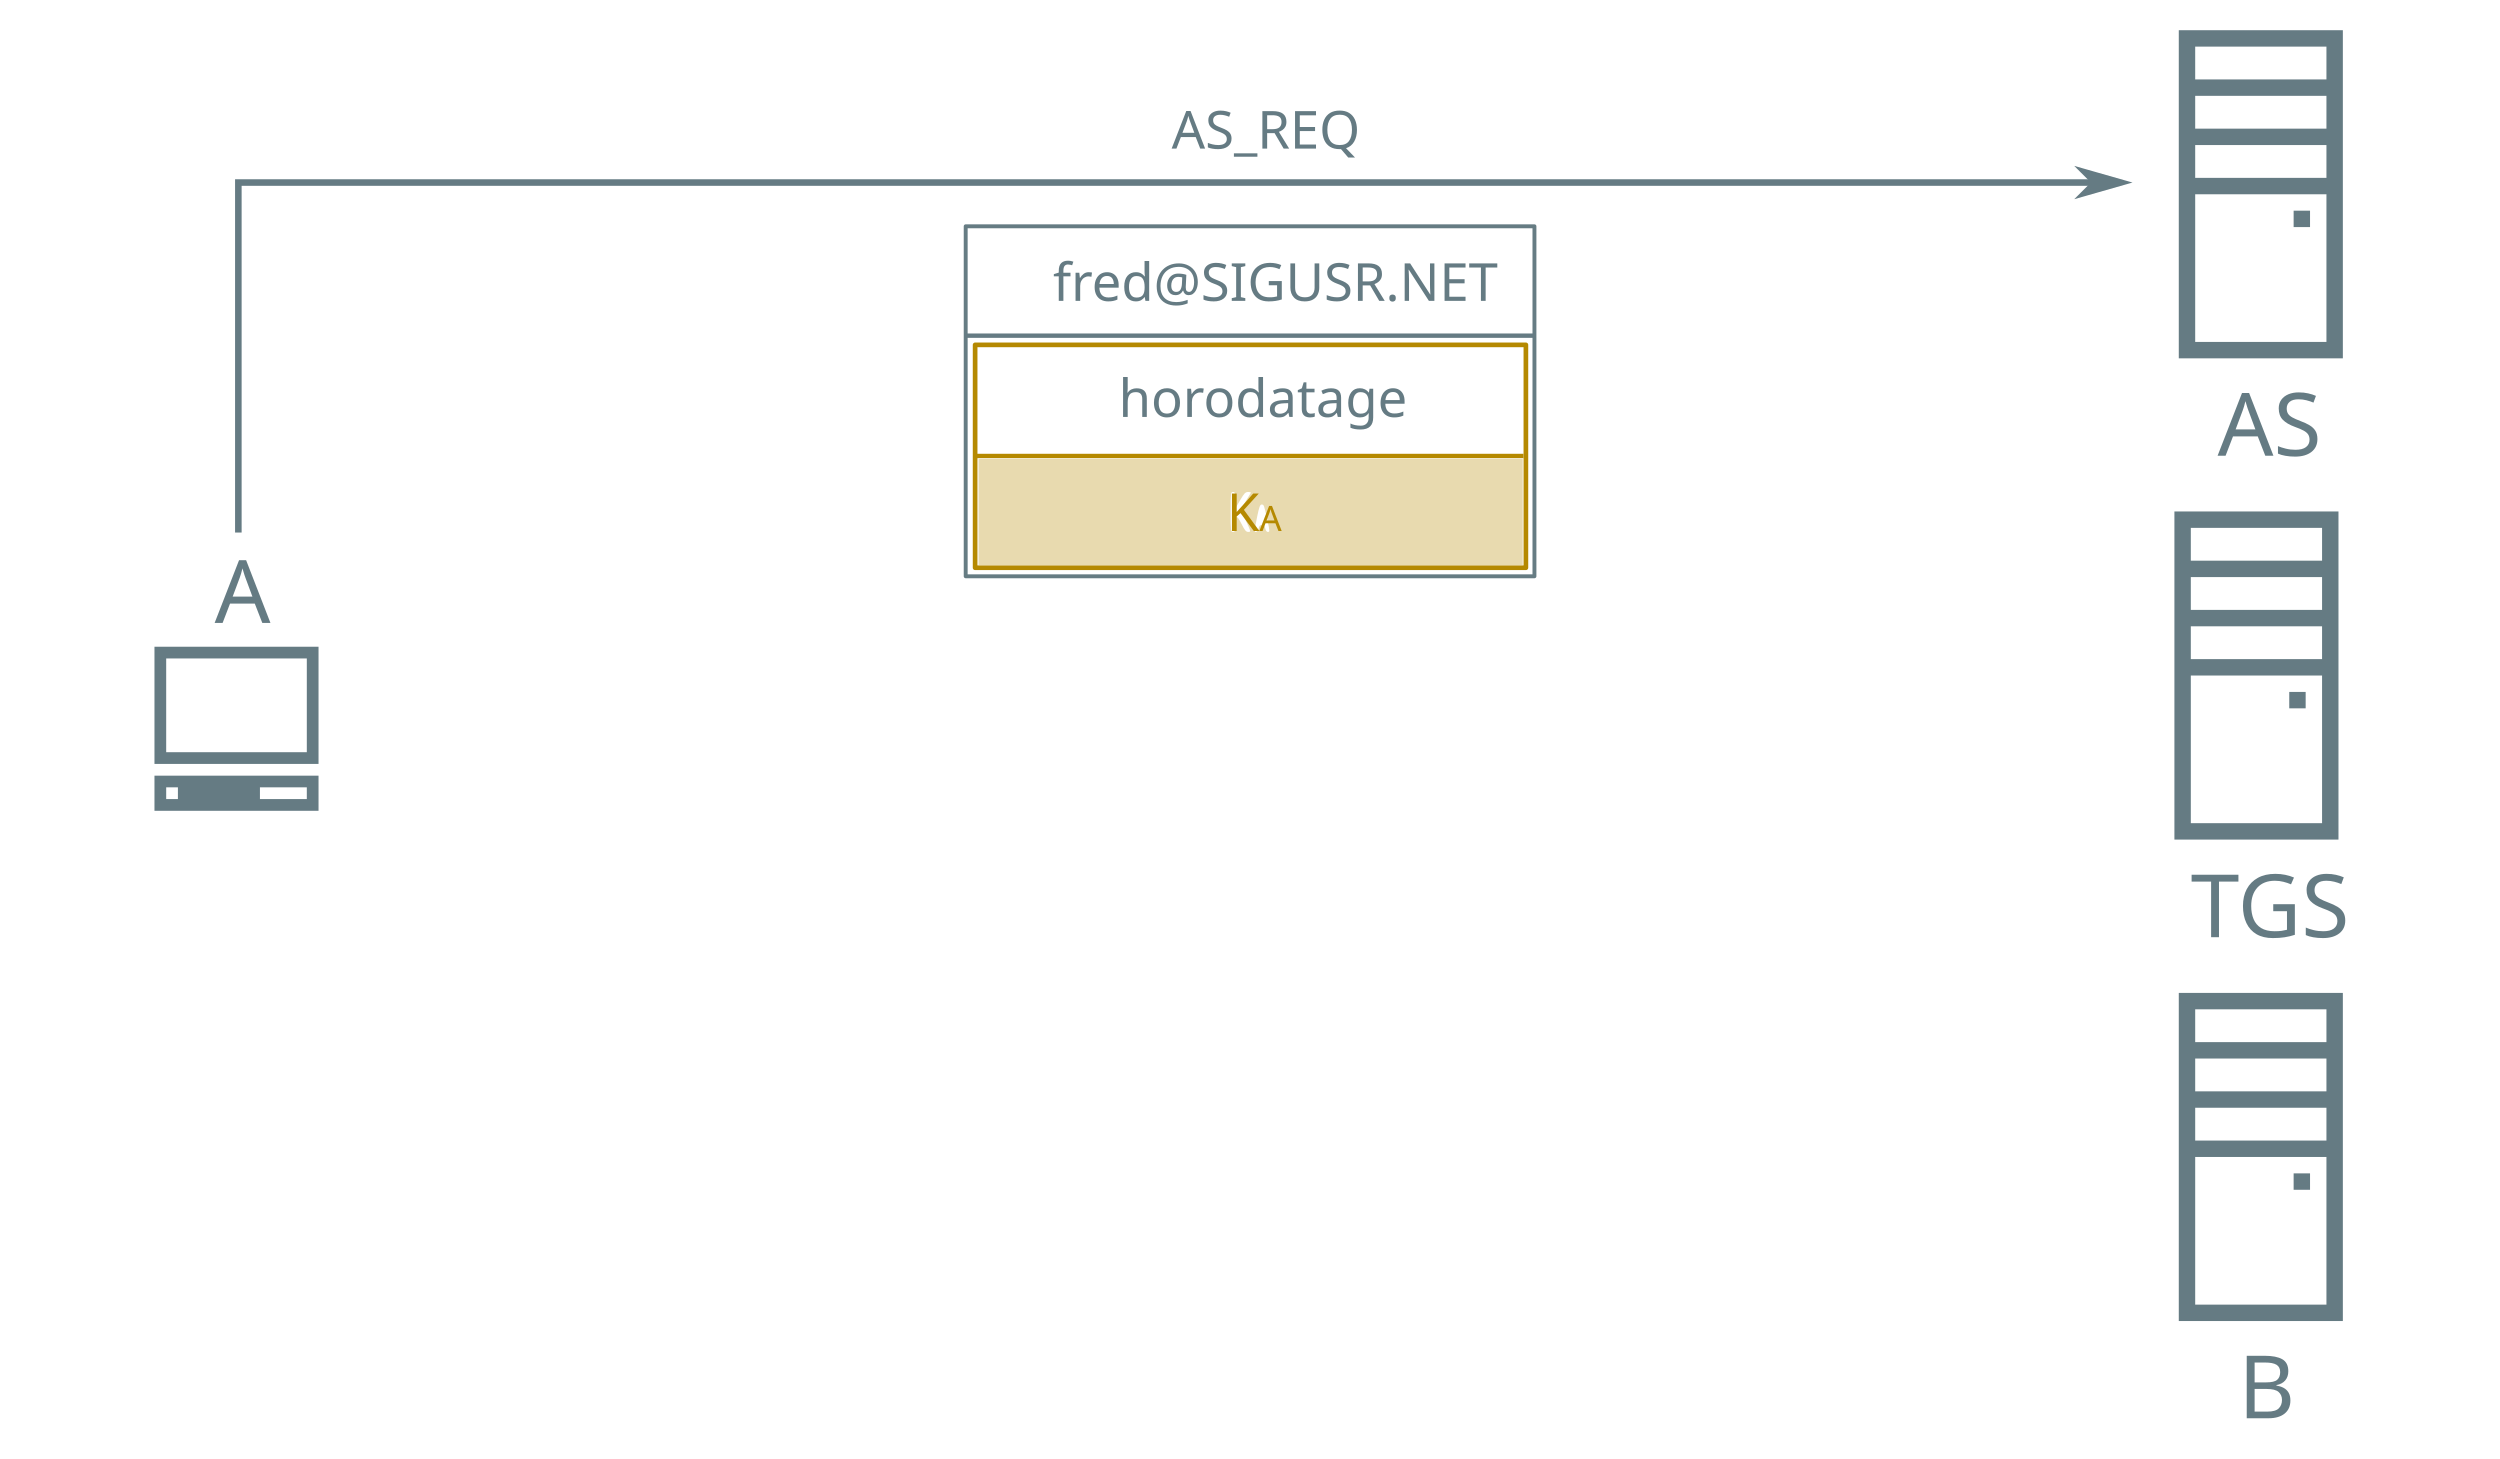
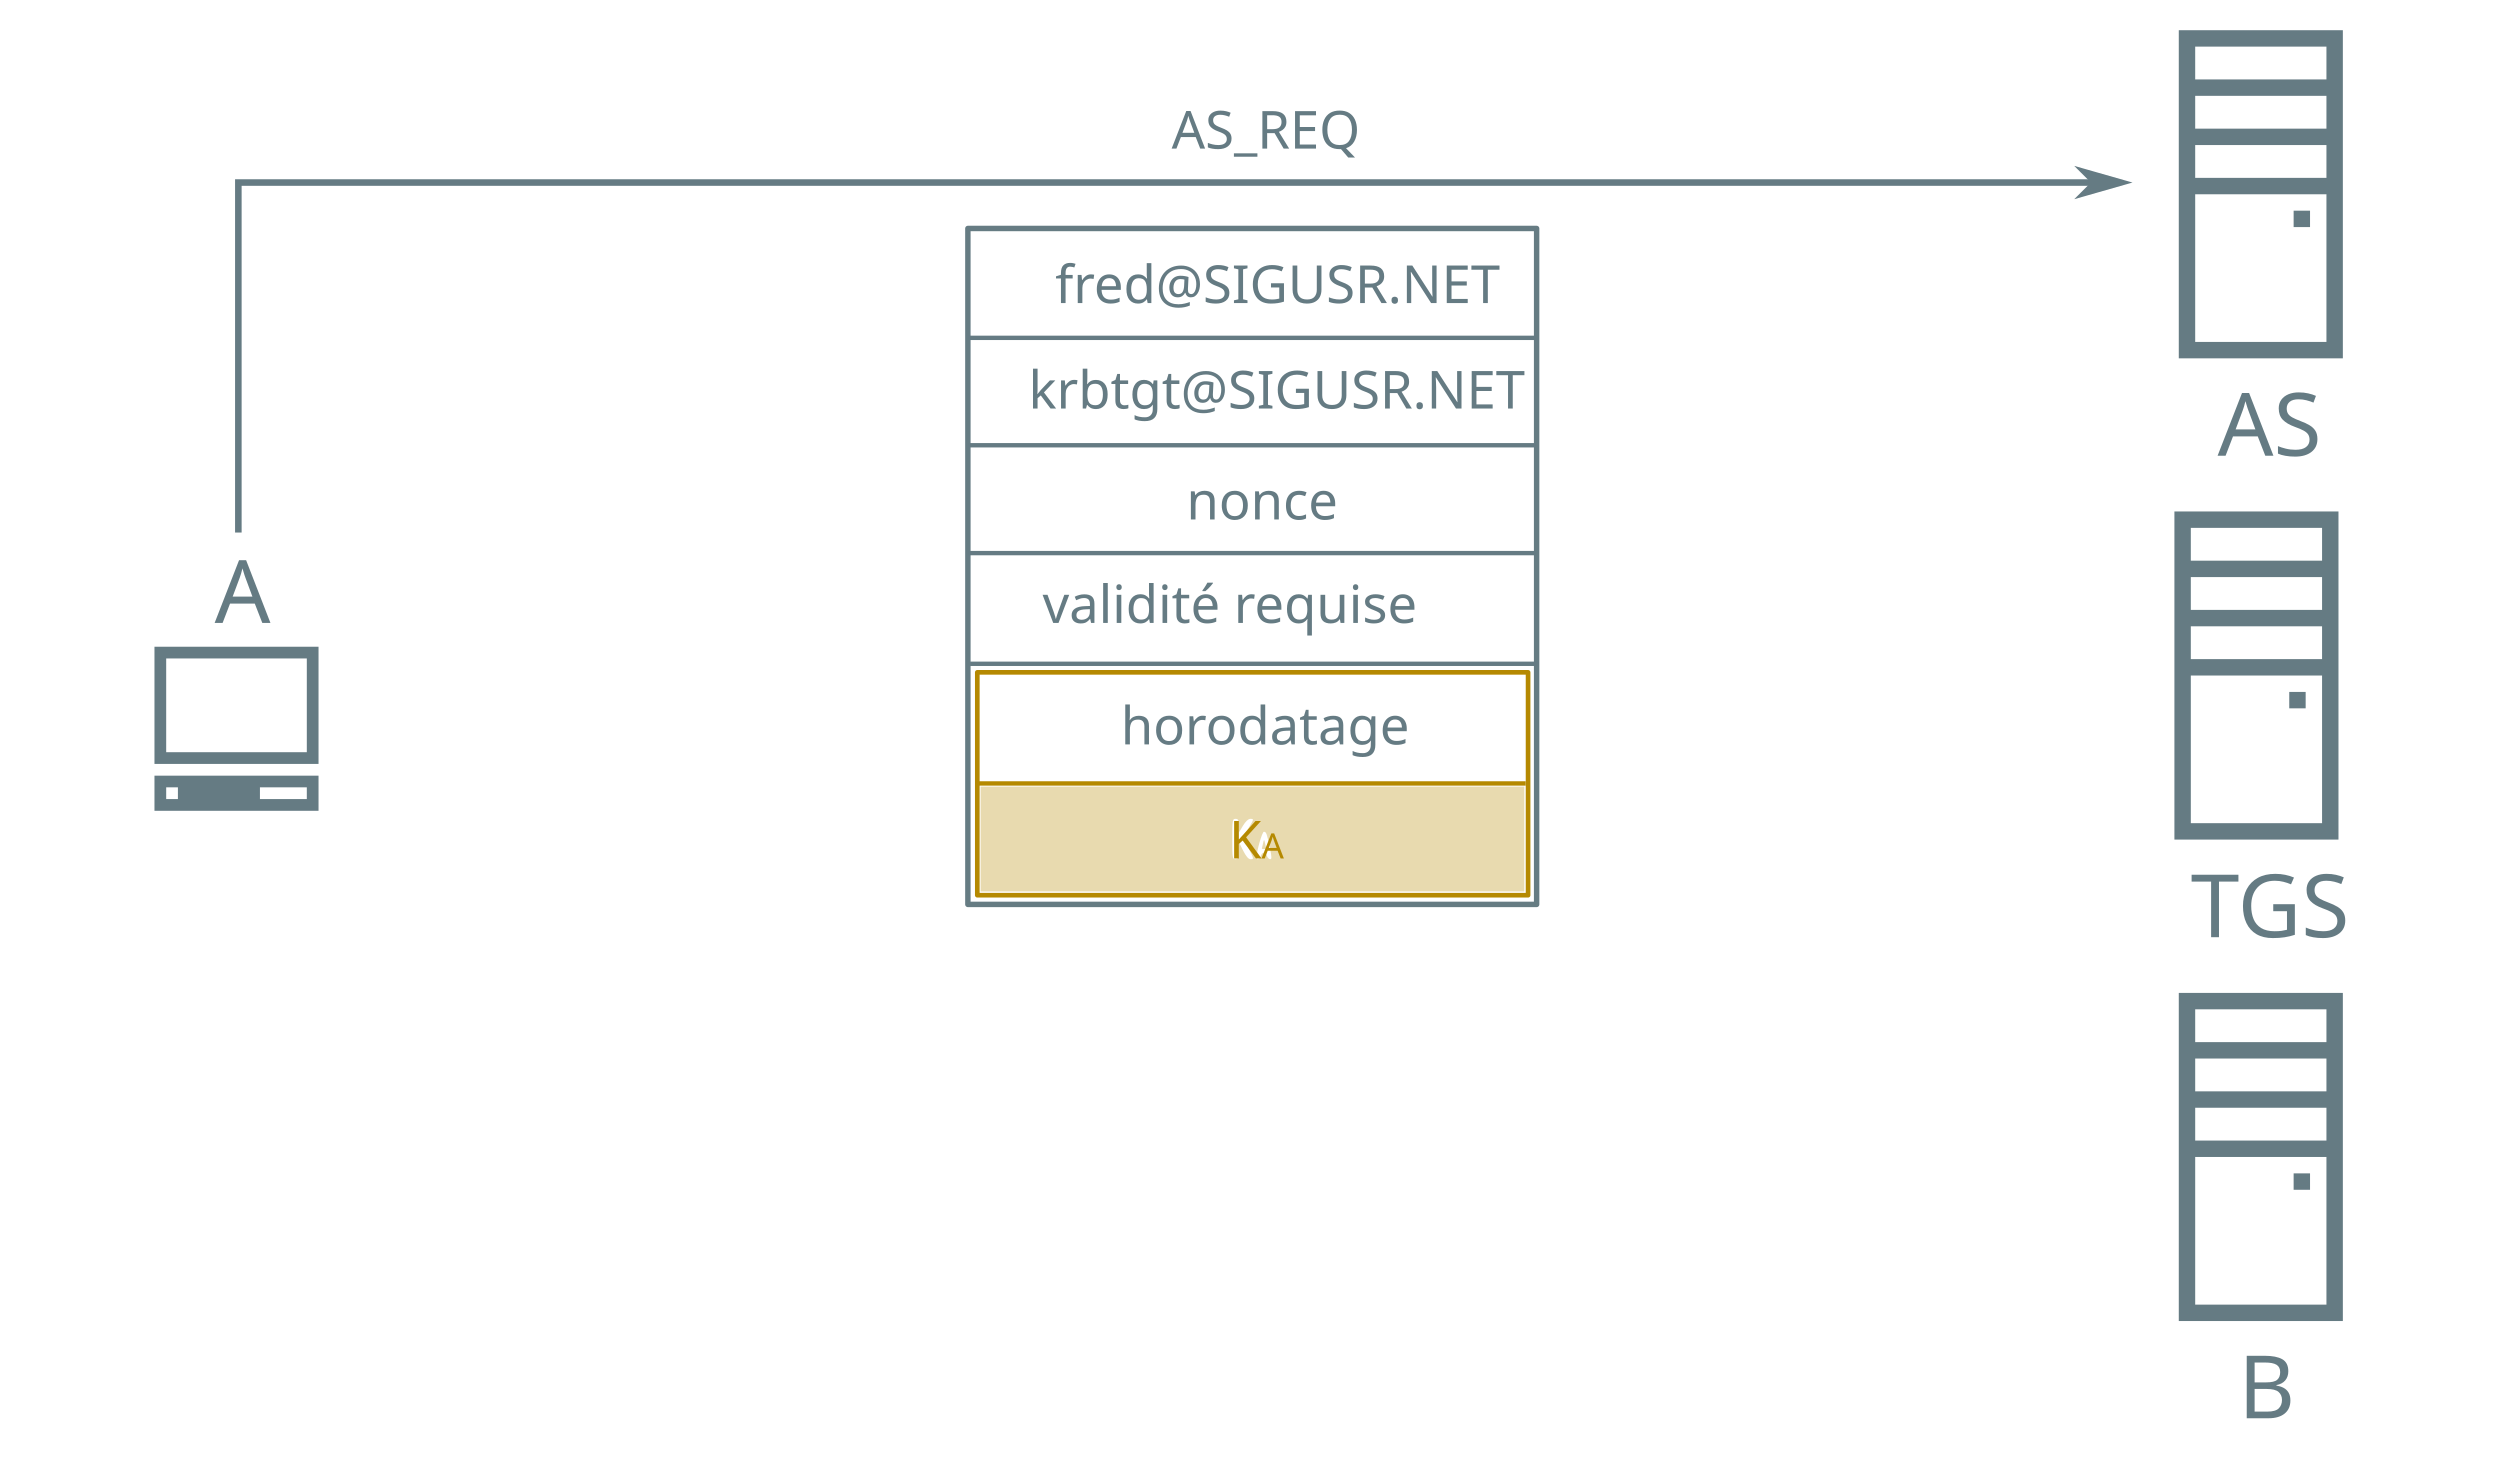
<svg xmlns="http://www.w3.org/2000/svg" width="1200" height="700" viewBox="0 0 1200 700" version="1.1" id="svg5">
  <defs id="defs5">
    <marker style="overflow:visible;" id="Arrow1Mend" refX="0.0" refY="0.0" orient="auto">
      <path transform="scale(0.4) rotate(180) translate(10,0)" style="fill-rule:evenodd;fill:context-stroke;stroke:context-stroke;stroke-width:1.0pt;" d="M 0.0,0.0 L 5.0,-5.0 L -12.5,0.0 L 5.0,5.0 L 0.0,0.0 z " id="path999" />
    </marker>
  </defs>
  <style id="style2">
        @font-face {
            font-family: 'Iosevka';
            font-display: swap;
            font-weight: 400;
            font-stretch: normal;
            font-style: normal;
            src: url('/dist/theme/fonts/Iosevka/WOFF2/Iosevka-Regular.woff2') format('woff2');
        }

        @font-face {
            font-family: 'Iosevka';
            font-display: swap;
            font-weight: 400;
            font-stretch: normal;
            font-style: italic;
            src: url('/dist/theme/fonts/Iosevka/WOFF2/Iosevka-Italic.woff2') format('woff2');
        }

        @font-face {
            font-family: 'Iosevka';
            font-display: swap;
            font-weight: 700;
            font-stretch: normal;
            font-style: normal;
            src: url('/dist/theme/fonts/Iosevka/WOFF2/Iosevka-Bold.woff2') format('woff2');
        }

        @font-face {
            font-family: 'Iosevka';
            font-display: swap;
            font-weight: 700;
            font-stretch: normal;
            font-style: italic;
            src: url('/dist/theme/fonts/Iosevka/WOFF2/Iosevka-BoldItalic.woff2') format('woff2');
        }
    </style>
  <g id="g966" transform="matrix(1.041797,0,0,1.041797,29.46584,347.3777)">
    <rect class="st0" height="48.594" id="XMLID_2248_" width="70.191" x="45.587" y="-32.763" style="fill:none;stroke:#657b83;stroke-width:5.399;stroke-miterlimit:10;stroke-opacity:1" />
    <path class="st1" d="M 42.887,23.93 V 40.128 H 118.478 V 23.93 Z m 10.799,10.799 h -5.399 v -5.399 h 5.399 z m 59.393,0 H 91.481 V 29.33 H 113.078 Z" id="XMLID_49_" style="fill:#657b83;fill-opacity:1;stroke-width:2.7" />
  </g>
  <g id="g977-4" transform="matrix(1.041797,0,0,1.041797,415.1322,561.3848)">
    <path d="m 605.382,-81.387 v 22.677 7.559 15.118 7.559 15.118 7.559 75.591 h 75.591 v -75.591 -7.559 -15.118 -7.559 -15.118 -7.559 -22.677 z m 7.559,7.559 h 60.472 v 15.118 h -60.472 z m 0,22.677 h 60.472 v 15.118 h -60.472 z m 0,22.677 h 60.472 v 15.118 h -60.472 z m 0,22.677 h 60.472 V 62.235 h -60.472 z m 45.354,7.559 v 7.559 h 7.559 V 1.762 Z" style="fill:#657b83;fill-opacity:1;stroke:none;stroke-width:0px" id="path2-7" />
  </g>
  <text xml:space="preserve" style="font-size:42px;line-height:1.25;font-family:Iosevka;-inkscape-font-specification:'Iosevka, Normal';fill:#657b83;fill-opacity:1;stroke:none;stroke-width:1.05" x="103.02" y="299.021" id="text2107">
    <tspan id="tspan2105" x="103.02" y="299.021" style="stroke-width:1.05">A</tspan>
  </text>
  <g id="g977" transform="matrix(1.041797,0,0,1.041797,415.1322,99.28998)">
    <path d="m 605.382,-81.387 v 22.677 7.559 15.118 7.559 15.118 7.559 75.591 h 75.591 v -75.591 -7.559 -15.118 -7.559 -15.118 -7.559 -22.677 z m 7.559,7.559 h 60.472 v 15.118 h -60.472 z m 0,22.677 h 60.472 v 15.118 h -60.472 z m 0,22.677 h 60.472 v 15.118 h -60.472 z m 0,22.677 h 60.472 V 62.235 h -60.472 z m 45.354,7.559 v 7.559 h 7.559 V 1.762 Z" style="fill:#657b83;fill-opacity:1;stroke:none;stroke-width:0px" id="path2" />
  </g>
  <text xml:space="preserve" style="font-size:42px;line-height:1.25;font-family:Iosevka;-inkscape-font-specification:'Iosevka, Normal';fill:#657b83;fill-opacity:1;stroke:none;stroke-width:1.05" x="1064.445" y="218.752" id="text7127">
    <tspan id="tspan7125" x="1064.445" y="218.752" style="stroke:none;stroke-width:1.05">AS</tspan>
  </text>
  <g id="g977-0" transform="matrix(1.041797,0,0,1.041797,413.0322,330.29)">
    <path d="m 605.382,-81.387 v 22.677 7.559 15.118 7.559 15.118 7.559 75.591 h 75.591 v -75.591 -7.559 -15.118 -7.559 -15.118 -7.559 -22.677 z m 7.559,7.559 h 60.472 v 15.118 h -60.472 z m 0,22.677 h 60.472 v 15.118 h -60.472 z m 0,22.677 h 60.472 v 15.118 h -60.472 z m 0,22.677 h 60.472 V 62.235 h -60.472 z m 45.354,7.559 v 7.559 h 7.559 V 1.762 Z" style="fill:#657b83;fill-opacity:1;stroke:none;stroke-width:0px" id="path2-4" />
  </g>
  <text xml:space="preserve" style="font-size:42px;line-height:1.25;font-family:Iosevka;-inkscape-font-specification:'Iosevka, Normal';fill:#657b83;fill-opacity:1;stroke:none;stroke-width:1.05" x="1051.551" y="449.857" id="text7127-8">
    <tspan id="tspan7125-8" x="1051.551" y="449.857" style="stroke-width:1.05">TGS</tspan>
  </text>
  <text xml:space="preserve" style="font-size:42px;line-height:1.25;font-family:Iosevka;-inkscape-font-specification:'Iosevka, Normal';fill:#657b83;fill-opacity:1;stroke:none;stroke-width:1.05" x="1074.356" y="680.763" id="text9429">
    <tspan id="tspan9427" x="1074.356" y="680.763" style="stroke-width:1.05">B</tspan>
  </text>
  <path style="fill:none;stroke:#657b83;stroke-width:3.15;stroke-linecap:butt;stroke-linejoin:miter;stroke-miterlimit:4;stroke-dasharray:none;stroke-opacity:1;marker-end:url(#Arrow1Mend)" d="M 114.407,255.618 V 87.618 h 903" id="path872" />
-   <text xml:space="preserve" style="font-style:normal;font-variant:normal;font-weight:normal;font-stretch:normal;font-size:25.2px;line-height:1.25;font-family:Iosevka;-inkscape-font-specification:'Iosevka, Normal';font-variant-ligatures:normal;font-variant-caps:normal;font-variant-numeric:normal;font-variant-east-asian:normal;fill:#657b83;fill-opacity:1;stroke:none;stroke-width:1.05;stroke-opacity:1" x="505.457" y="144.418" id="text8602">
-     <tspan id="tspan8600" x="505.457" y="144.418" style="stroke-width:1.05">fred@SIGUSR.NET</tspan>
-   </text>
-   <text xml:space="preserve" style="font-size:25.2px;line-height:1.25;font-family:Iosevka;-inkscape-font-specification:'Iosevka, Normal';fill:#657b83;fill-opacity:1;stroke:none;stroke-width:1.05;stroke-opacity:1" x="536.932" y="200.116" id="text23706">
-     <tspan x="536.932" y="200.116" id="tspan23708" style="stroke-width:1.05">horodatage</tspan>
-   </text>
-   <rect style="opacity:0.996;fill:none;fill-opacity:1;stroke:#657b83;stroke-width:1.878;stroke-linejoin:round;stroke-miterlimit:4;stroke-dasharray:none;stroke-opacity:1" id="rect18756" width="273" height="168" x="463.532" y="108.618" />
-   <path style="fill:none;stroke:#657b83;stroke-width:2.1;stroke-linecap:butt;stroke-linejoin:miter;stroke-miterlimit:4;stroke-dasharray:none;stroke-opacity:1" d="m 463.532,161.118 h 273" id="path18915" />
  <text xml:space="preserve" style="font-size:25.2px;line-height:1.25;font-family:Iosevka;-inkscape-font-specification:'Iosevka, Normal';fill:#657b83;fill-opacity:1;stroke-width:1.05" x="562.383" y="71.343" id="text23677">
    <tspan id="tspan23675" x="562.383" y="71.343" style="stroke-width:1.05">AS_REQ</tspan>
  </text>
-   <rect style="opacity:0.996;fill:none;stroke:#b58900;stroke-width:2.242;stroke-linejoin:round;stroke-miterlimit:4;stroke-dasharray:none;stroke-dashoffset:0;stroke-opacity:1" id="rect1364" width="264.371" height="106.98" x="468.057" y="165.538" />
-   <path style="fill:none;stroke:#b58900;stroke-width:2.1;stroke-linecap:butt;stroke-linejoin:miter;stroke-miterlimit:4;stroke-dasharray:none;stroke-opacity:1" d="m 468.782,218.868 h 262.5" id="path1639" />
-   <text xml:space="preserve" style="font-size:25.2px;line-height:1.25;font-family:Iosevka;-inkscape-font-specification:'Iosevka, Normal';fill:#b58900;fill-opacity:1;stroke-width:1.05" x="588.894" y="254.883" id="text4649">
-     <tspan id="tspan4647" x="588.894" y="254.883" style="stroke-width:1.05">K<tspan style="font-size:16.8px;fill:#b58900;fill-opacity:1;stroke-width:1.05" id="tspan5179">A</tspan>
-     </tspan>
+   <g id="g1050" transform="matrix(1.05,0,0,1.05,-28.91808,139.8039)">
+     <text xml:space="preserve" style="font-size:24px;line-height:1.25;font-family:Iosevka;-inkscape-font-specification:'Iosevka, Normal';fill:#657b83;fill-opacity:1;stroke:none;stroke-opacity:1" x="539.904" y="207.14" id="text23706">
+       <tspan x="539.904" y="207.14" id="tspan23708">horodatage</tspan>
+     </text>
+     <rect style="opacity:0.996;fill:none;stroke:#b58900;stroke-width:2.135;stroke-linejoin:round;stroke-miterlimit:4;stroke-dasharray:none;stroke-dashoffset:0;stroke-opacity:1" id="rect1364" width="251.782" height="101.886" x="474.309" y="174.209" />
+     <path style="fill:none;stroke:#b58900;stroke-width:2;stroke-linecap:butt;stroke-linejoin:miter;stroke-miterlimit:4;stroke-dasharray:none;stroke-opacity:1" d="M 475,225 H 725" id="path1639" />
+     <text xml:space="preserve" style="font-size:24px;line-height:1.25;font-family:Iosevka;-inkscape-font-specification:'Iosevka, Normal';fill:#b58900;fill-opacity:1" x="589.392" y="259.3" id="text4649">
+       <tspan id="tspan4647" x="589.392" y="259.3">K<tspan style="font-size:16px;fill:#b58900;fill-opacity:1" id="tspan5179">A</tspan>
+       </tspan>
+     </text>
+   </g>
+   <text xml:space="preserve" style="font-style:normal;font-variant:normal;font-weight:normal;font-stretch:normal;font-size:25.2px;line-height:1.25;font-family:Iosevka;-inkscape-font-specification:'Iosevka, Normal';font-variant-ligatures:normal;font-variant-caps:normal;font-variant-numeric:normal;font-variant-east-asian:normal;fill:#657b83;fill-opacity:1;stroke:none;stroke-width:1.05;stroke-opacity:1" x="506.507" y="145.468" id="text8602-0">
+     <tspan id="tspan8600-4" x="506.507" y="145.468" style="stroke-width:1.05">fred@SIGUSR.NET</tspan>
  </text>
-   <path style="opacity:0.996;fill:#b58900;fill-opacity:0.314;stroke:none;stroke-width:1.095;stroke-linejoin:round;stroke-miterlimit:4;stroke-dasharray:none;stroke-dashoffset:0;stroke-opacity:1" d="m 469.706,245.734 v -25.463 h 130.6 130.6 v 25.463 25.463 H 600.306 469.706 Z m 123.216,6.434 c 0.014,-5.083 0.699,-5.261 2.959,-0.772 1.63,3.236 2.205,3.92 3.298,3.92 1.322,0 1.32,-0.008 -1.154,-5.382 l -2.477,-5.382 2.307,-3.79 c 1.269,-2.085 2.416,-3.975 2.548,-4.201 0.133,-0.226 -0.451,-0.407 -1.297,-0.402 -1.328,0.007 -1.856,0.551 -3.856,3.97 l -2.317,3.962 -0.009,-3.97 c -0.009,-3.602 -0.112,-3.97 -1.105,-3.97 -1.053,0 -1.095,0.365 -1.095,9.583 0,9.218 0.042,9.583 1.095,9.583 0.967,0 1.096,-0.368 1.104,-3.149 z m 11.217,1.506 c 0.273,-1.243 0.666,-1.643 1.618,-1.643 0.959,0 1.335,0.39 1.586,1.643 0.193,0.964 0.674,1.643 1.164,1.643 1.06,0 1.056,-0.106 -0.28,-6.166 -1.504,-6.827 -1.56,-6.976 -2.645,-6.976 -0.765,0 -1.181,1.135 -2.158,5.887 -0.665,3.238 -1.208,6.195 -1.205,6.571 0.008,1.404 1.573,0.623 1.921,-0.958 z" id="path6462" />
+   <text xml:space="preserve" style="font-size:25.2px;line-height:1.25;font-family:Iosevka;-inkscape-font-specification:'Iosevka, Normal';fill:#657b83;fill-opacity:1;stroke:none;stroke-width:1.05;stroke-opacity:1" x="569.482" y="249.344" id="text23706-8">
+     <tspan x="569.482" y="249.344" id="tspan23708-8" style="stroke-width:1.05">nonce</tspan>
+   </text>
+   <text xml:space="preserve" style="font-size:25.2px;line-height:1.25;font-family:Iosevka;-inkscape-font-specification:'Iosevka, Normal';fill:#657b83;fill-opacity:1;stroke:none;stroke-width:1.05;stroke-opacity:1" x="493.705" y="196.1" id="text25298">
+     <tspan id="tspan25296" x="493.705" y="196.1" style="stroke-width:1.05">krbtgt@SIGUSR.NET</tspan>
+   </text>
+   <text xml:space="preserve" style="font-size:25.2px;line-height:1.25;font-family:Iosevka;-inkscape-font-specification:'Iosevka, Normal';fill:#657b83;fill-opacity:1;stroke:none;stroke-width:1.05;stroke-opacity:1" x="500.434" y="299.006" id="text27480">
+     <tspan id="tspan27478" x="500.434" y="299.006" style="stroke-width:1.05">validité requise</tspan>
+   </text>
+   <rect style="opacity:0.996;fill:none;fill-opacity:1;stroke:#657b83;stroke-width:2.61;stroke-linejoin:round;stroke-miterlimit:4;stroke-dasharray:none;stroke-opacity:1" id="rect18756-8" width="273" height="324.45" x="464.582" y="109.668" />
+   <path style="fill:none;stroke:#657b83;stroke-width:2.1;stroke-linecap:butt;stroke-linejoin:miter;stroke-miterlimit:4;stroke-dasharray:none;stroke-opacity:1" d="m 464.582,162.168 h 273" id="path18915-9" />
+   <path style="fill:none;stroke:#657b83;stroke-width:2.1;stroke-linecap:butt;stroke-linejoin:miter;stroke-miterlimit:4;stroke-dasharray:none;stroke-opacity:1" d="m 464.582,213.723 h 273" id="path18915-8" />
+   <path style="fill:none;stroke:#657b83;stroke-width:2.1;stroke-linecap:butt;stroke-linejoin:miter;stroke-miterlimit:4;stroke-dasharray:none;stroke-opacity:1" d="m 464.582,265.488 h 273" id="path18915-6" />
+   <path style="fill:none;stroke:#657b83;stroke-width:2.1;stroke-linecap:butt;stroke-linejoin:miter;stroke-miterlimit:4;stroke-dasharray:none;stroke-opacity:1" d="m 465.632,318.618 h 273" id="path18915-6-7" />
  <path style="opacity:0.996;fill:#b58900;fill-opacity:0.314;stroke:none;stroke-width:1.095;stroke-linejoin:round;stroke-miterlimit:4;stroke-dasharray:none;stroke-dashoffset:0;stroke-opacity:1" d="" id="path6612" />
+   <path style="opacity:0.996;fill:#b58900;fill-opacity:0.314;stroke:none;stroke-width:1.549;stroke-linejoin:round" d="M 470.686,402.734 V 377.565 H 601.173 731.66 v 25.168 25.168 H 601.173 470.686 Z m 123.952,5.614 0.047,-4.066 2.049,4.066 c 1.326,2.631 2.539,4.066 3.438,4.066 1.789,0 1.809,0.108 -1.056,-5.703 l -2.445,-4.958 2.445,-3.974 c 2.872,-4.667 2.884,-4.725 0.975,-4.725 -0.902,0 -2.237,1.272 -3.455,3.291 l -1.984,3.291 -0.03,-3.291 c -0.025,-2.765 -0.278,-3.291 -1.579,-3.291 -1.466,0 -1.549,0.516 -1.549,9.68 0,9.164 0.083,9.68 1.549,9.68 1.346,0 1.555,-0.532 1.596,-4.066 z m 10.57,2.517 c 0.223,-0.852 0.864,-1.549 1.424,-1.549 0.561,0 1.24,0.697 1.511,1.549 0.27,0.852 0.948,1.549 1.506,1.549 0.83,0 0.817,-0.953 -0.071,-5.227 -1.484,-7.142 -1.777,-7.938 -2.917,-7.938 -0.827,0 -3.552,9.522 -3.552,12.412 0,1.403 1.691,0.762 2.099,-0.796 z" id="path6153" />
+   <path style="opacity:0.996;fill:#b58900;fill-opacity:0.314;stroke:none;stroke-width:0.548;stroke-linejoin:round" d="m 605.747,407.127 c 0.089,-0.231 0.308,-1.216 0.487,-2.19 0.179,-0.974 0.412,-1.771 0.517,-1.771 0.105,0 0.337,0.77 0.516,1.711 0.179,0.941 0.388,1.927 0.465,2.19 0.117,0.402 -0.044,0.479 -1.003,0.479 -0.914,0 -1.111,-0.084 -0.982,-0.42 z" id="path6192" />
</svg>
